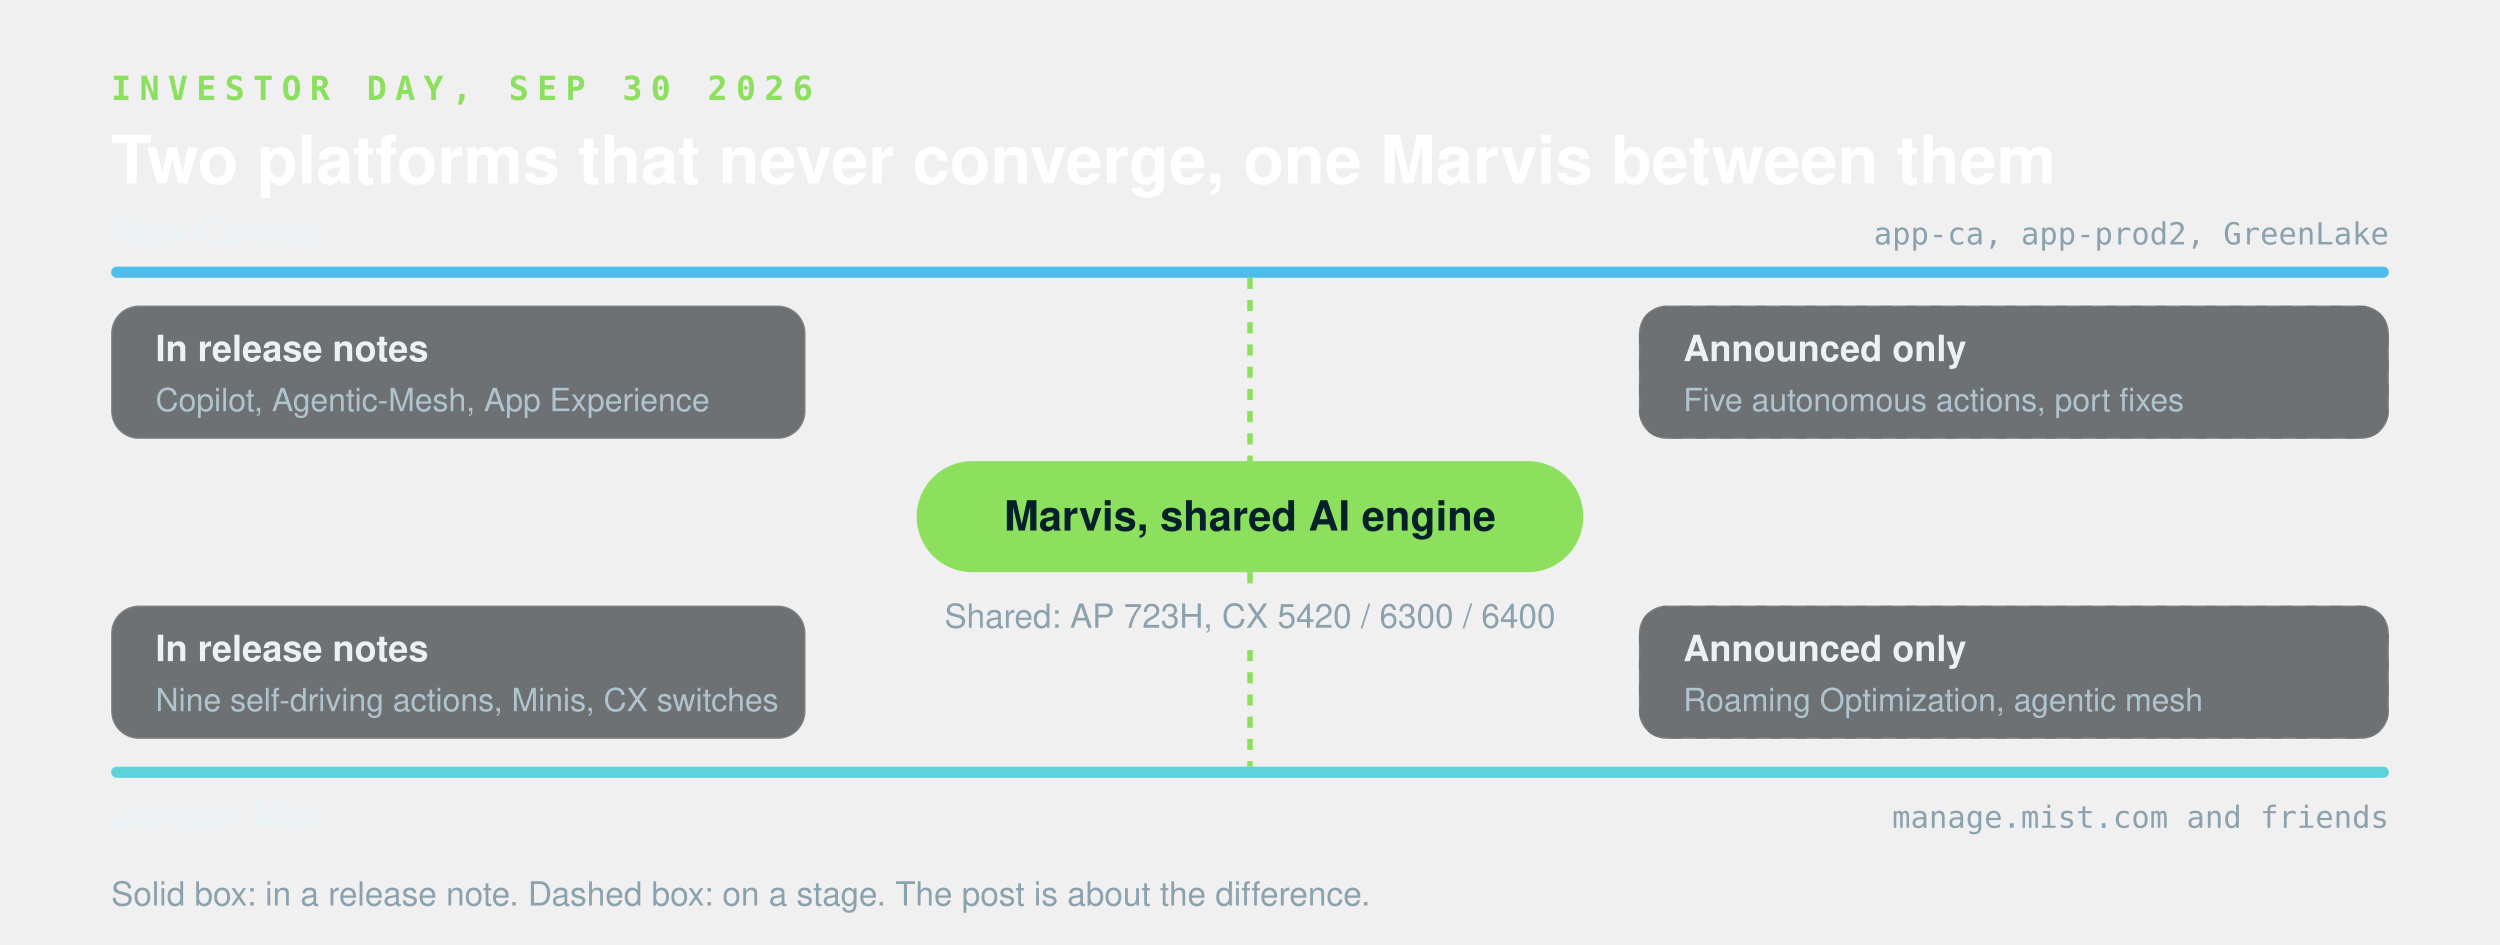
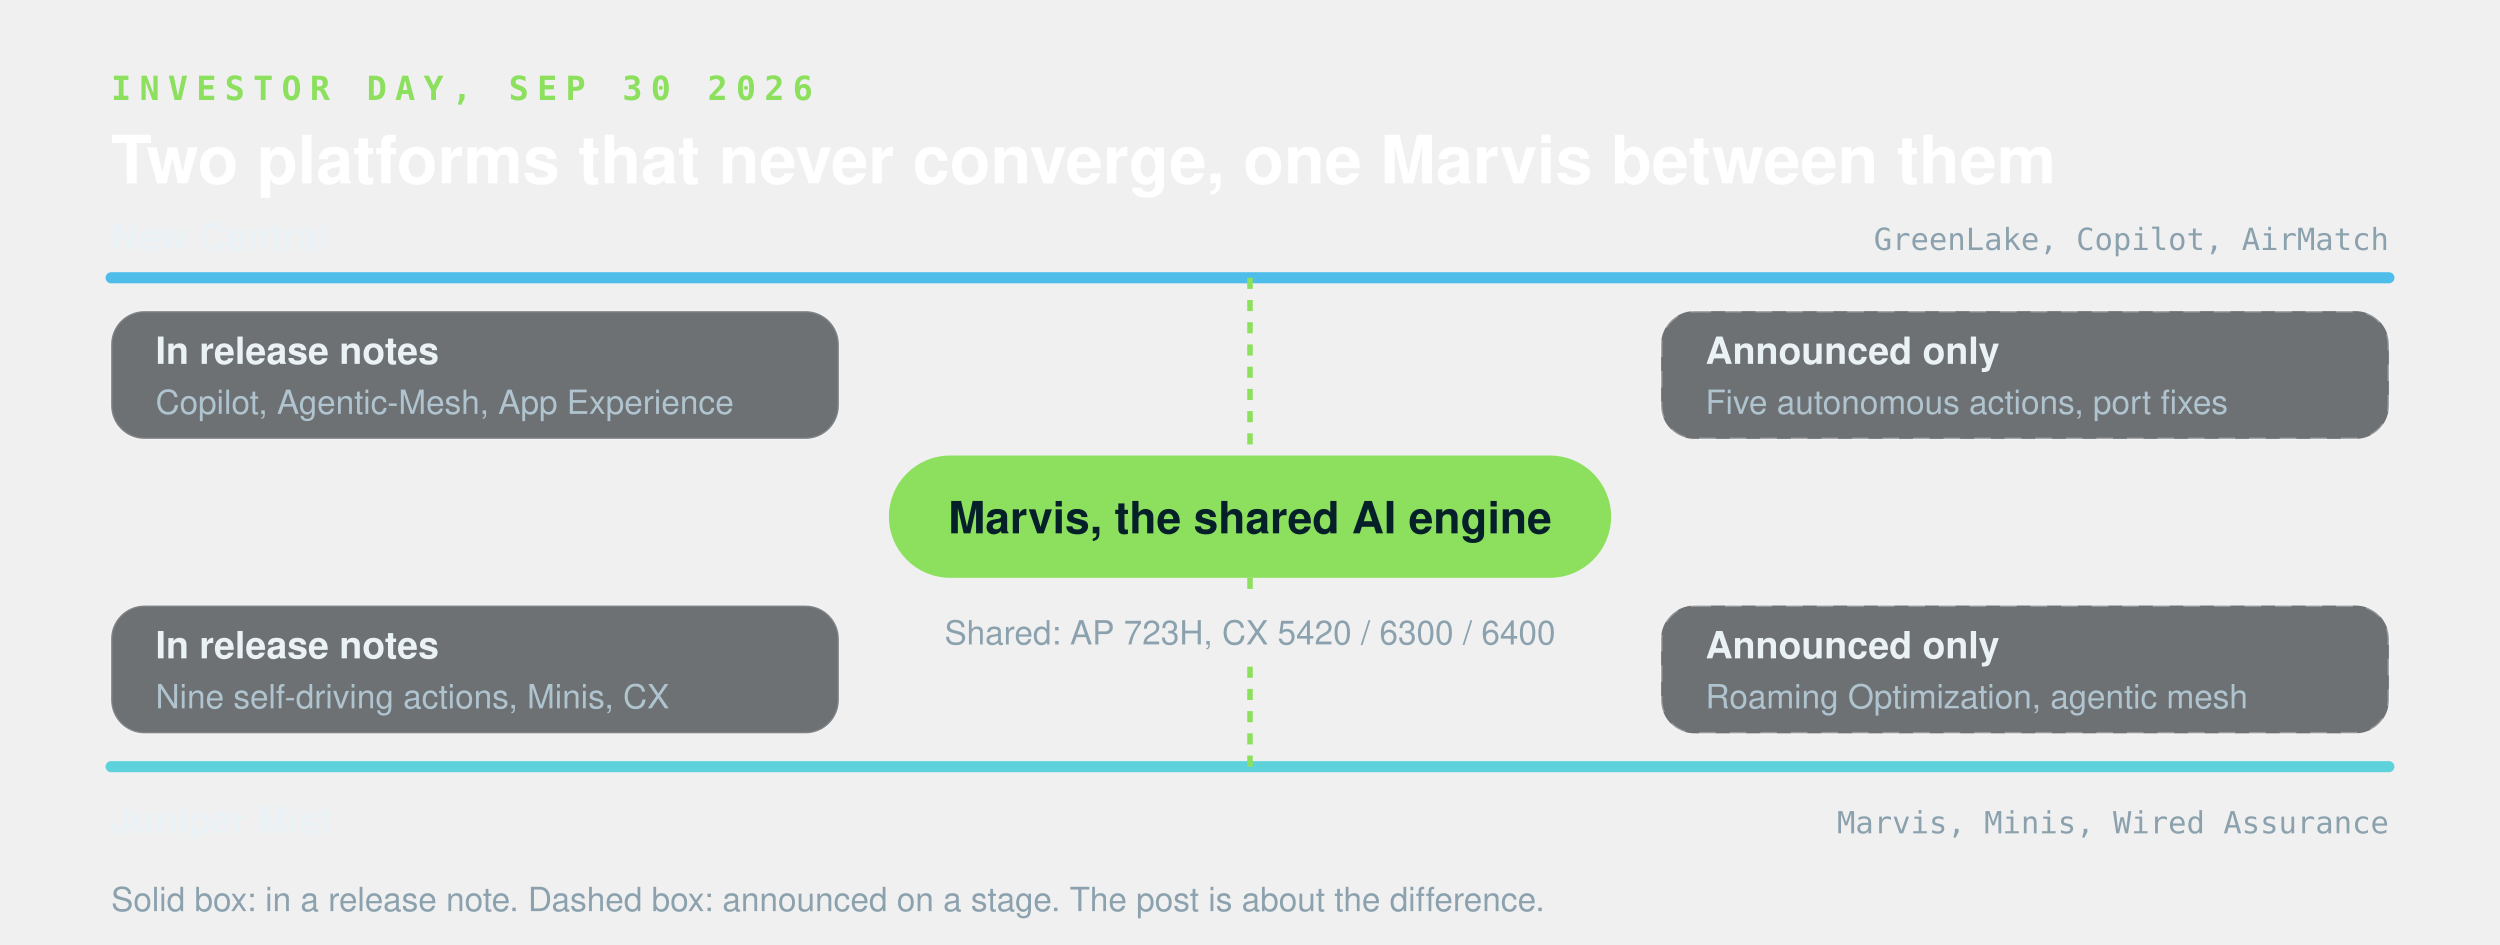
- <svg xmlns="http://www.w3.org/2000/svg" viewBox="0 0 900 340" role="img" aria-label="Two rails, Central and Mist, run the full width and never meet. A bar labelled Marvis spans both. Below each rail, what that platform has in release notes versus what was only announced.">
-   <defs>
-     <style>
- .ey{font:700 12px 'JetBrains Mono',ui-monospace,Menlo,monospace;fill:#8CE05E;letter-spacing:3px}
- .h{font:700 24px 'Instrument Sans',-apple-system,Helvetica,sans-serif;fill:#fff}
- .l{font:600 13px 'Instrument Sans',-apple-system,Helvetica,sans-serif;fill:#EAF2F6}
- .s{font:500 11.5px 'Instrument Sans',-apple-system,Helvetica,sans-serif;fill:#B0C4CF}
- .m{font:500 11px 'JetBrains Mono',ui-monospace,Menlo,monospace;fill:#8BA2AE}
- .c{font:500 12px 'Instrument Sans',-apple-system,Helvetica,sans-serif;fill:#8BA2AE}
- .box{fill:rgba(3,10,16,0.55);stroke:rgba(255,255,255,0.12)}
+ <svg xmlns="http://www.w3.org/2000/svg" viewBox="0 0 900 340" role="img" aria-label="Two rails, New Central and Juniper Mist, run the full width and never meet. A bar labelled Marvis spans both. Under each rail, what is in release notes on the left and what was only announced on the right.">
+   <style>
+ .hp-ey{font:700 12px 'JetBrains Mono',ui-monospace,Menlo,monospace;fill:#8CE05E;letter-spacing:3px}
+ .hp-h{font:700 24px 'Instrument Sans',-apple-system,Helvetica,sans-serif;fill:#fff}
+ .hp-l{font:600 13.5px 'Instrument Sans',-apple-system,Helvetica,sans-serif;fill:#EAF2F6}
+ .hp-s{font:500 12px 'Instrument Sans',-apple-system,Helvetica,sans-serif;fill:#B0C4CF}
+ .hp-m{font:500 11px 'JetBrains Mono',ui-monospace,Menlo,monospace;fill:#8BA2AE}
+ .hp-c{font:500 12px 'Instrument Sans',-apple-system,Helvetica,sans-serif;fill:#8BA2AE}
+ .hp-tie{stroke-dasharray:4 4}
+ .hp-box{fill:rgba(3,10,16,0.55);stroke:rgba(255,255,255,0.14)}
+ .hp-ann{fill:rgba(3,10,16,0.55);stroke:rgba(255,255,255,0.3);stroke-dasharray:6 5}
+ @media (prefers-reduced-motion: no-preference){
+   .hp-rail{stroke-dasharray:820;stroke-dashoffset:820;animation:hpDraw 1.4s cubic-bezier(0.32,0.72,0,1) forwards}
+   .hp-rail.b{animation-delay:.25s}
+   .hp-fade{opacity:0;animation:hpFade .6s ease-out forwards}
+   .hp-f1{animation-delay:.9s}.hp-f2{animation-delay:1.1s}.hp-f3{animation-delay:1.3s}.hp-f4{animation-delay:1.5s}.hp-f5{animation-delay:1.7s}
+   .hp-mv{opacity:0;transform:scale(.92);transform-origin:450px 186px;animation:hpPop .7s cubic-bezier(0.32,0.72,0,1) 1.3s forwards}
+   .hp-ann{animation:hpCrawl 6s linear infinite}
+   .hp-tie{animation:hpCrawl 3s linear infinite}
+ }
+ @keyframes hpDraw{to{stroke-dashoffset:0}}
+ @keyframes hpFade{to{opacity:1}}
+ @keyframes hpPop{to{opacity:1;transform:scale(1)}}
+ @keyframes hpCrawl{to{stroke-dashoffset:-22}}
</style>
-   </defs>
-   <text class="ey" x="40" y="36">INVESTOR DAY, SEP 30 2026</text>
-   <text class="h" x="40" y="66">Two platforms that never converge, one Marvis between them</text>
-   <rect x="40" y="96" width="820" height="4" rx="2" fill="#4FBDEA" />
-   <text class="l" x="40" y="88">New Central</text>
-   <text class="m" x="860" y="88" text-anchor="end">app-ca, app-prod2, GreenLake</text>
-   <rect x="40" y="276" width="820" height="4" rx="2" fill="#5ED2DA" />
-   <text class="l" x="40" y="298">Juniper Mist</text>
-   <text class="m" x="860" y="298" text-anchor="end">manage.mist.com and friends</text>
-   <rect x="330" y="166" width="240" height="40" rx="20" fill="#8CE05E" />
-   <text x="450" y="191" text-anchor="middle" font-family="Instrument Sans,-apple-system,Helvetica,sans-serif" font-weight="700" font-size="15" fill="#06202A">Marvis, shared AI engine</text>
-   <line x1="450" y1="100" x2="450" y2="166" stroke="#8CE05E" stroke-width="2" stroke-dasharray="4 4" />
-   <line x1="450" y1="206" x2="450" y2="214" stroke="#8CE05E" stroke-width="2" stroke-dasharray="4 4" />
-   <line x1="450" y1="234" x2="450" y2="276" stroke="#8CE05E" stroke-width="2" stroke-dasharray="4 4" />
-   <rect class="box" x="40" y="110" width="250" height="48" rx="10" />
-   <text class="l" x="56" y="130">In release notes</text>
-   <text class="s" x="56" y="148">Copilot, Agentic-Mesh, App Experience</text>
-   <rect class="box" x="590" y="110" width="270" height="48" rx="10" stroke-dasharray="5 4" />
-   <text class="l" x="606" y="130">Announced only</text>
-   <text class="s" x="606" y="148">Five autonomous actions, port fixes</text>
-   <rect class="box" x="40" y="218" width="250" height="48" rx="10" />
-   <text class="l" x="56" y="238">In release notes</text>
-   <text class="s" x="56" y="256">Nine self-driving actions, Minis, CX switches</text>
-   <rect class="box" x="590" y="218" width="270" height="48" rx="10" stroke-dasharray="5 4" />
-   <text class="l" x="606" y="238">Announced only</text>
-   <text class="s" x="606" y="256">Roaming Optimization, agentic mesh</text>
-   <text class="c" x="450" y="226" text-anchor="middle">Shared: AP 723H, CX 5420 / 6300 / 6400</text>
-   <text class="c" x="40" y="326">Solid box: in a release note. Dashed box: on a stage. The post is about the difference.</text>
+   <text class="hp-ey" x="40" y="36">INVESTOR DAY, SEP 30 2026</text>
+   <text class="hp-h" x="40" y="66">Two platforms that never converge, one Marvis between them</text>
+   <text class="hp-l" x="40" y="90">New Central</text>
+   <text class="hp-m" x="860" y="90" text-anchor="end">GreenLake, Copilot, AirMatch</text>
+   <line class="hp-rail" x1="40" y1="100" x2="860" y2="100" stroke="#4FBDEA" stroke-width="4" stroke-linecap="round" />
+   <line class="hp-rail b" x1="40" y1="276" x2="860" y2="276" stroke="#5ED2DA" stroke-width="4" stroke-linecap="round" />
+   <text class="hp-l" x="40" y="300">Juniper Mist</text>
+   <text class="hp-m" x="860" y="300" text-anchor="end">Marvis, Minis, Wired Assurance</text>
+   <line class="hp-tie" x1="450" y1="100" x2="450" y2="164" stroke="#8CE05E" stroke-width="2" />
+   <line class="hp-tie" x1="450" y1="208" x2="450" y2="216" stroke="#8CE05E" stroke-width="2" />
+   <line class="hp-tie" x1="450" y1="240" x2="450" y2="276" stroke="#8CE05E" stroke-width="2" />
+   <g class="hp-mv">
+     <rect x="320" y="164" width="260" height="44" rx="22" fill="#8CE05E" />
+     <text x="450" y="192" text-anchor="middle" font-family="'Instrument Sans',-apple-system,Helvetica,sans-serif" font-weight="700" font-size="16" fill="#06202A">Marvis, the shared AI engine</text>
+   </g>
+   <g class="hp-fade hp-f1">
+     <rect class="hp-box" x="40" y="112" width="262" height="46" rx="12" />
+     <text class="hp-l" x="56" y="131">In release notes</text>
+     <text class="hp-s" x="56" y="149">Copilot, Agentic-Mesh, App Experience</text>
+   </g>
+   <g class="hp-fade hp-f2">
+     <rect class="hp-ann" x="598" y="112" width="262" height="46" rx="12" />
+     <text class="hp-l" x="614" y="131">Announced only</text>
+     <text class="hp-s" x="614" y="149">Five autonomous actions, port fixes</text>
+   </g>
+   <g class="hp-fade hp-f3">
+     <rect class="hp-box" x="40" y="218" width="262" height="46" rx="12" />
+     <text class="hp-l" x="56" y="237">In release notes</text>
+     <text class="hp-s" x="56" y="255">Nine self-driving actions, Minis, CX</text>
+   </g>
+   <g class="hp-fade hp-f4">
+     <rect class="hp-ann" x="598" y="218" width="262" height="46" rx="12" />
+     <text class="hp-l" x="614" y="237">Announced only</text>
+     <text class="hp-s" x="614" y="255">Roaming Optimization, agentic mesh</text>
+   </g>
+   <g class="hp-fade hp-f5">
+     <text class="hp-c" x="450" y="232" text-anchor="middle">Shared: AP 723H, CX 5420 / 6300 / 6400</text>
+   </g>
+   <text class="hp-c" x="40" y="328">Solid box: in a release note. Dashed box: announced on a stage. The post is about the difference.</text>
</svg>
